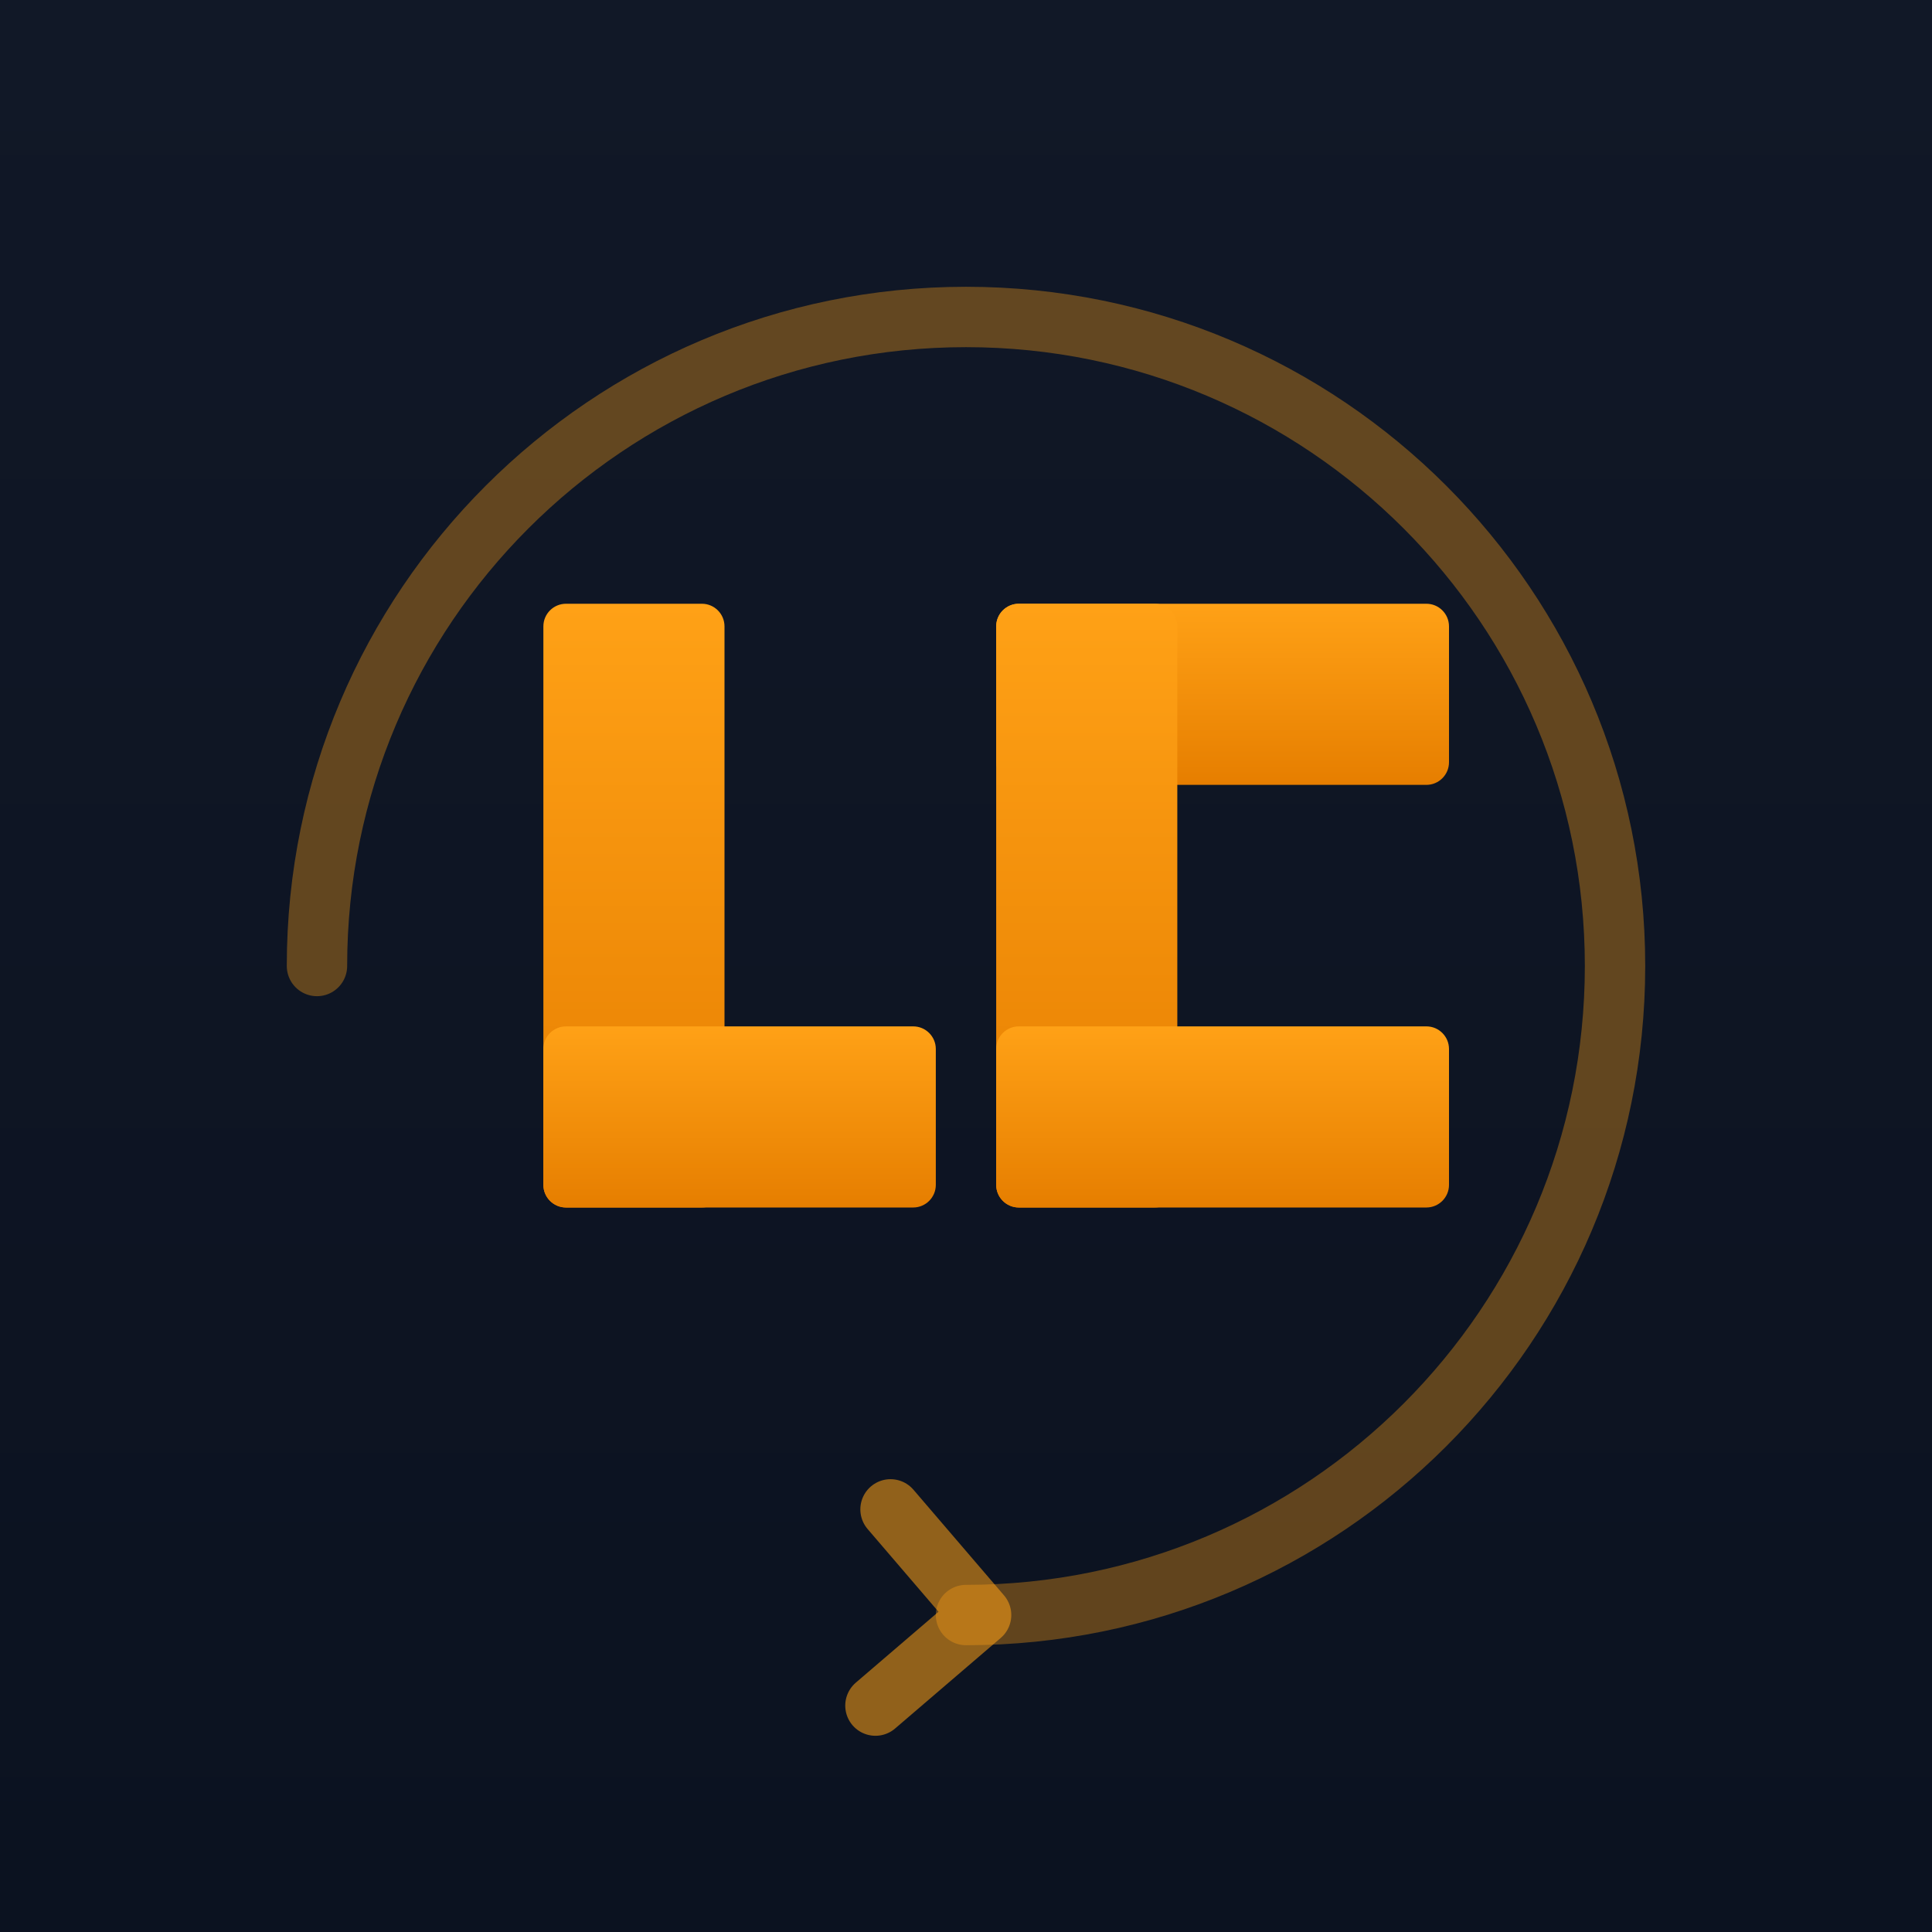
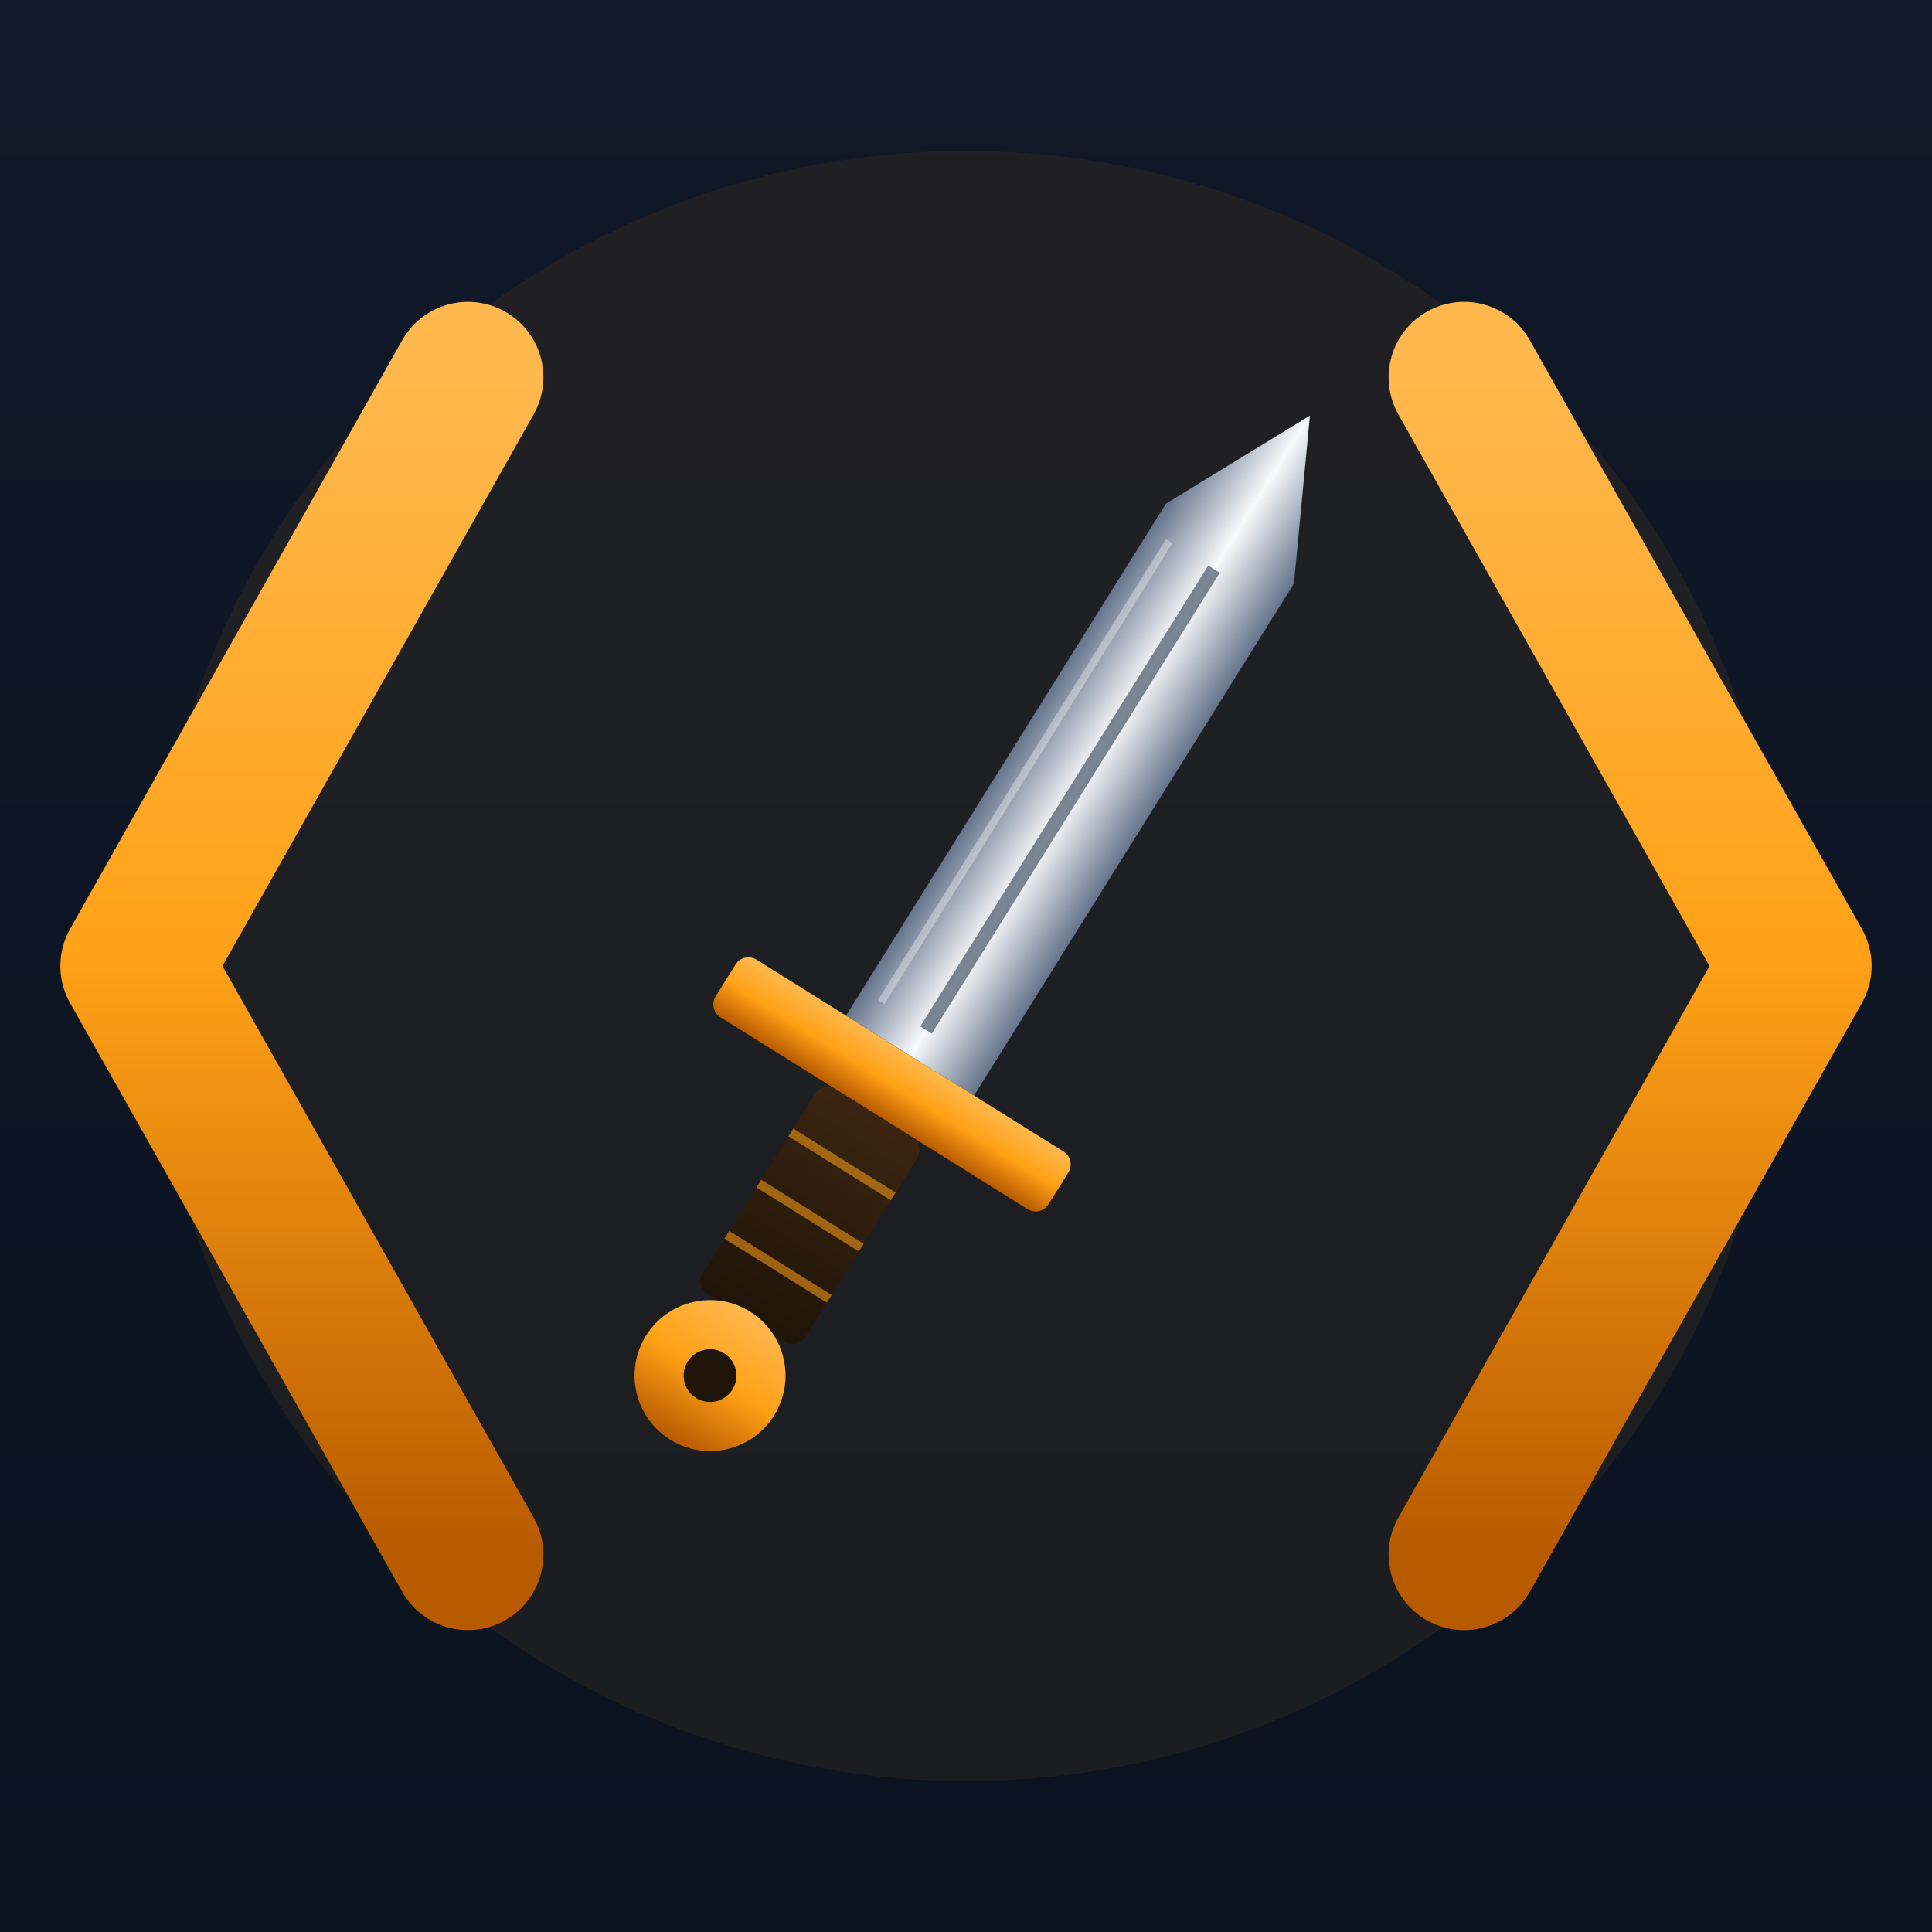
<svg xmlns="http://www.w3.org/2000/svg" viewBox="0 0 256 256" width="256" height="256">
  <defs>
-     <linearGradient id="bg2" x1="0" y1="0" x2="0" y2="1">
+     <linearGradient id="bg" x1="0" y1="0" x2="0" y2="1">
      <stop offset="0" stop-color="#111827" />
      <stop offset="1" stop-color="#0B1220" />
    </linearGradient>
-     <linearGradient id="lc2" x1="0" y1="0" x2="0" y2="1">
-       <stop offset="0" stop-color="#FFA116" />
-       <stop offset="1" stop-color="#E67E00" />
+     <linearGradient id="blade" x1="0" y1="0" x2="1" y2="0">
+       <stop offset="0" stop-color="#64748B" />
+       <stop offset="0.5" stop-color="#F8FAFC" />
+       <stop offset="1" stop-color="#64748B" />
+     </linearGradient>
+     <linearGradient id="orange" x1="0" y1="0" x2="0" y2="1">
+       <stop offset="0" stop-color="#FFB84D" />
+       <stop offset="0.5" stop-color="#FFA116" />
+       <stop offset="1" stop-color="#B85A00" />
+     </linearGradient>
+     <linearGradient id="grip" x1="0" y1="0" x2="0" y2="1">
+       <stop offset="0" stop-color="#3B2411" />
+       <stop offset="1" stop-color="#1F1508" />
    </linearGradient>
  </defs>
-   <rect width="256" height="256" fill="url(#bg2)" />
-   <g fill="none" stroke="#FFA116" stroke-width="8" stroke-linecap="round" opacity="0.35">
-     <path d="M 42 128 A 86 86 0 1 1 128 214" />
-   </g>
-   <path d="M 118 200 L 130 214 L 116 226" fill="none" stroke="#FFA116" stroke-width="8" stroke-linecap="round" stroke-linejoin="round" opacity="0.55" />
-   <g fill="url(#lc2)">
-     <rect x="72" y="80" width="24" height="80" rx="3" />
-     <rect x="72" y="136" width="52" height="24" rx="3" />
-     <rect x="132" y="80" width="60" height="24" rx="3" />
-     <rect x="132" y="80" width="24" height="80" rx="3" />
-     <rect x="132" y="136" width="60" height="24" rx="3" />
+   <rect width="256" height="256" fill="url(#bg)" />
+   <ellipse cx="128" cy="128" rx="108" ry="108" fill="#FFA116" opacity="0.07" />
+   <path d="M 62 50 L 18 128 L 62 206" fill="none" stroke="url(#orange)" stroke-width="20" stroke-linecap="round" stroke-linejoin="round" />
+   <path d="M 194 50 L 238 128 L 194 206" fill="none" stroke="url(#orange)" stroke-width="20" stroke-linecap="round" stroke-linejoin="round" />
+   <g transform="rotate(32 128 128)">
+     <path d="M 128 42 L 138 62 L 138 142 L 118 142 L 118 62 Z" fill="url(#blade)" />
+     <line x1="128" y1="66" x2="128" y2="138" stroke="#475569" stroke-width="1.8" opacity="0.7" />
+     <line x1="121" y1="66" x2="121" y2="138" stroke="#FFFFFF" stroke-width="1" opacity="0.35" />
+     <rect x="102" y="142" width="52" height="9" rx="2" fill="url(#orange)" />
+     <rect x="120" y="151" width="16" height="32" rx="2" fill="url(#grip)" />
+     <g stroke="#FFA116" stroke-width="1.2" opacity="0.55">
+       <line x1="120" y1="159" x2="136" y2="159" />
+       <line x1="120" y1="167" x2="136" y2="167" />
+       <line x1="120" y1="175" x2="136" y2="175" />
+     </g>
+     <circle cx="128" cy="192" r="10" fill="url(#orange)" />
+     <circle cx="128" cy="192" r="3.5" fill="#1F1508" />
  </g>
</svg>
